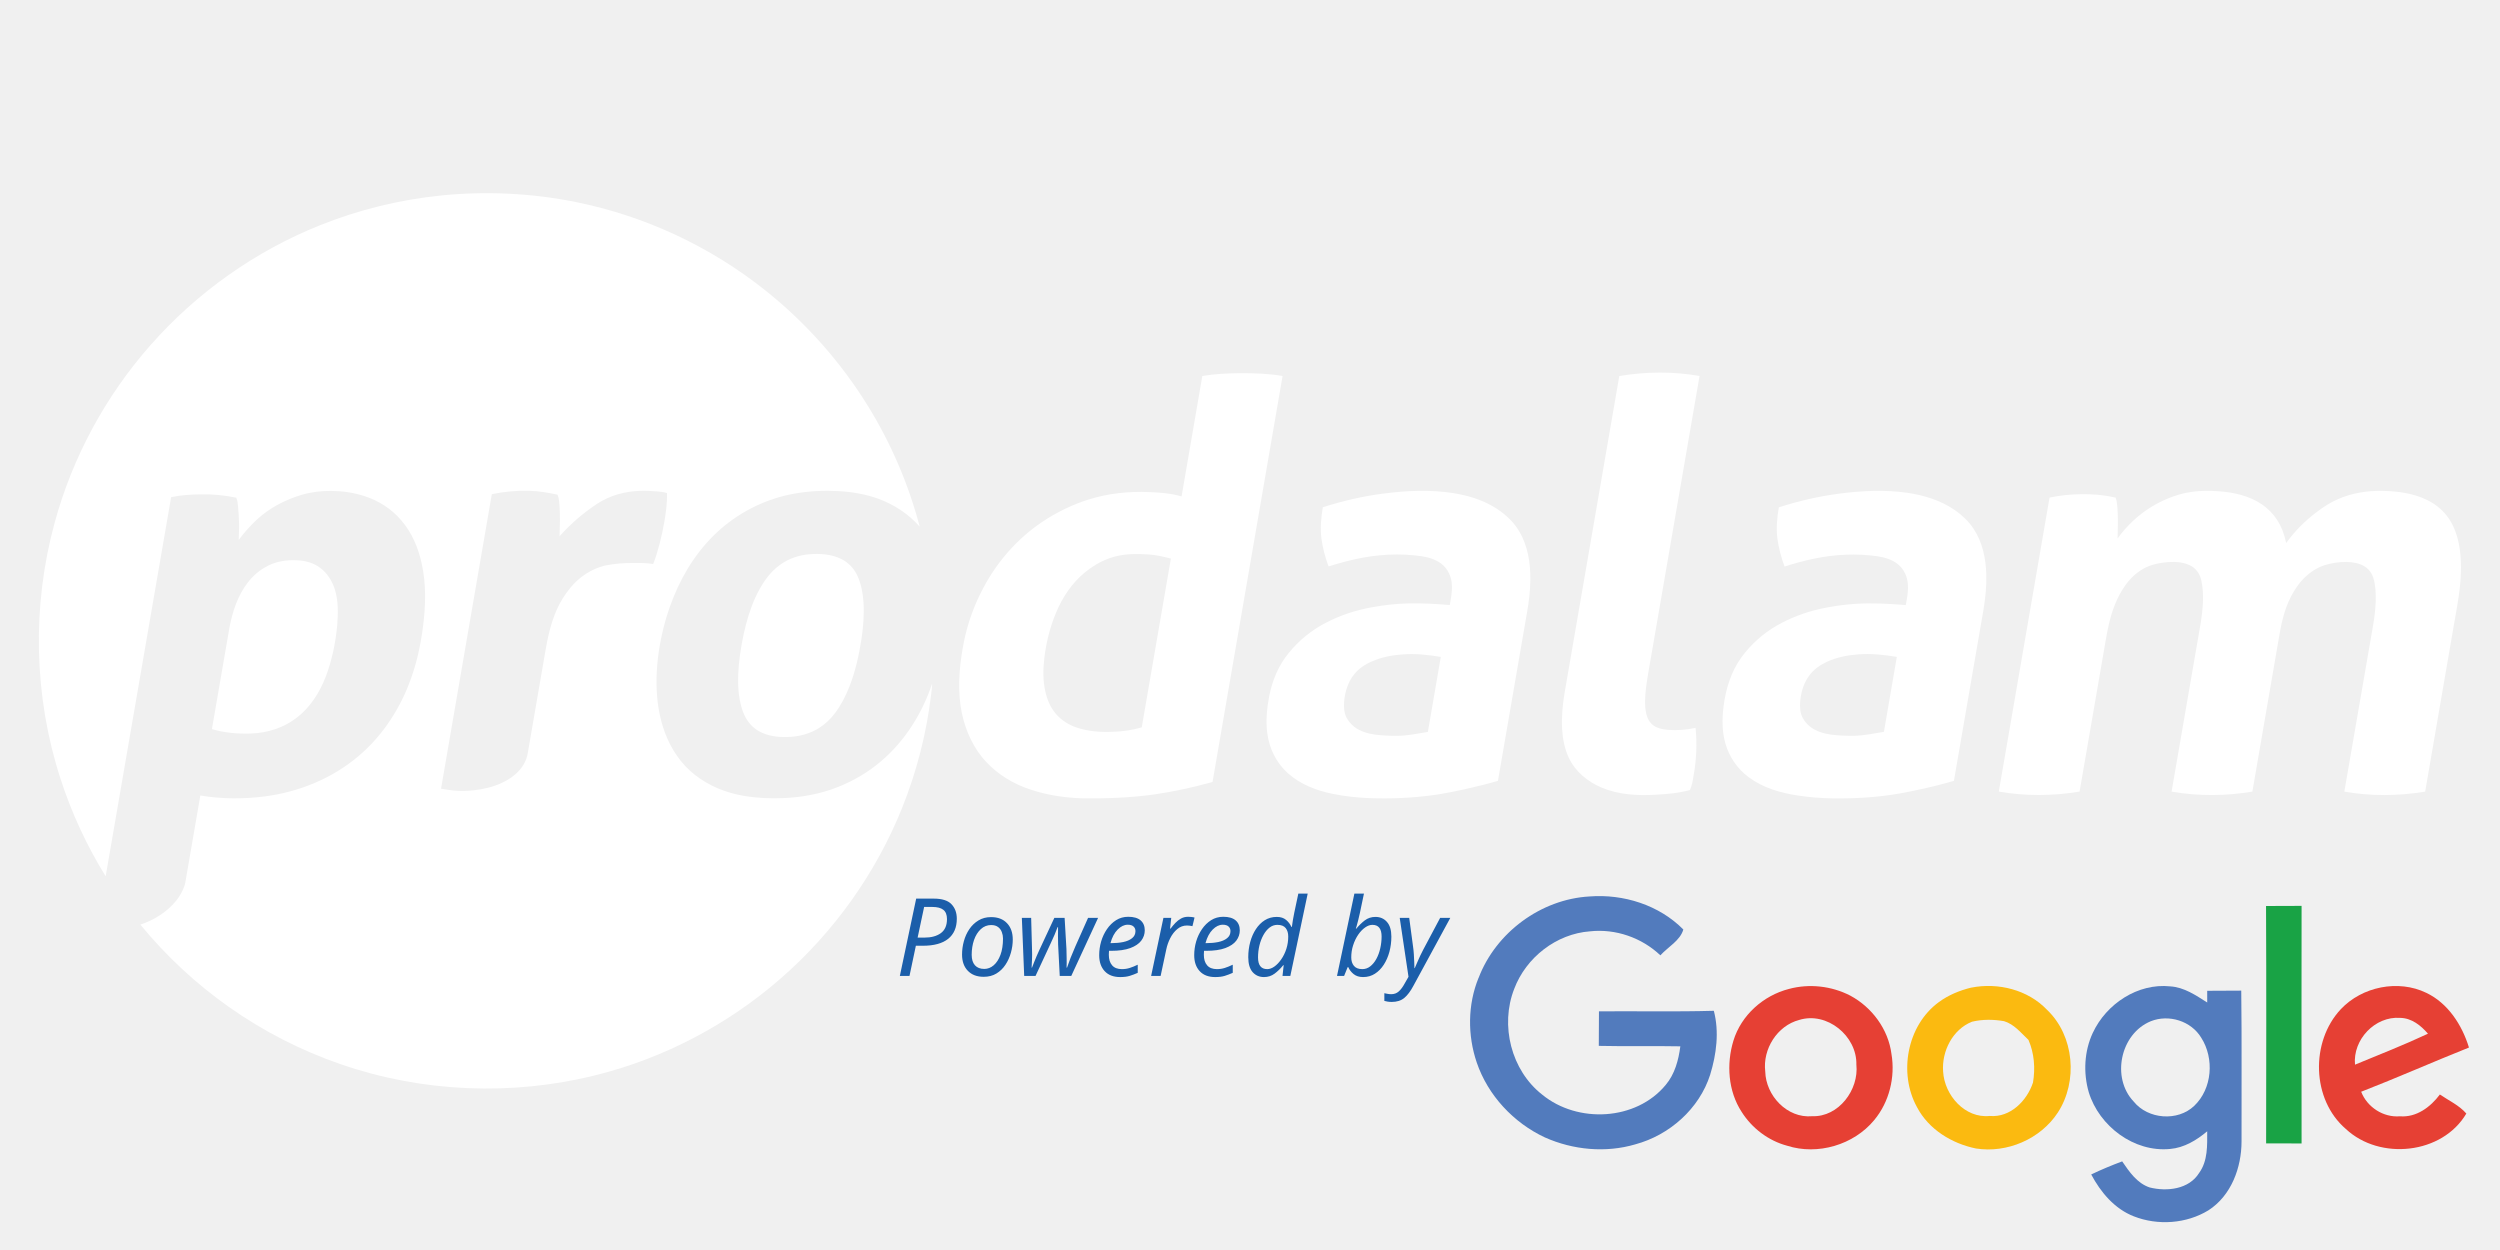
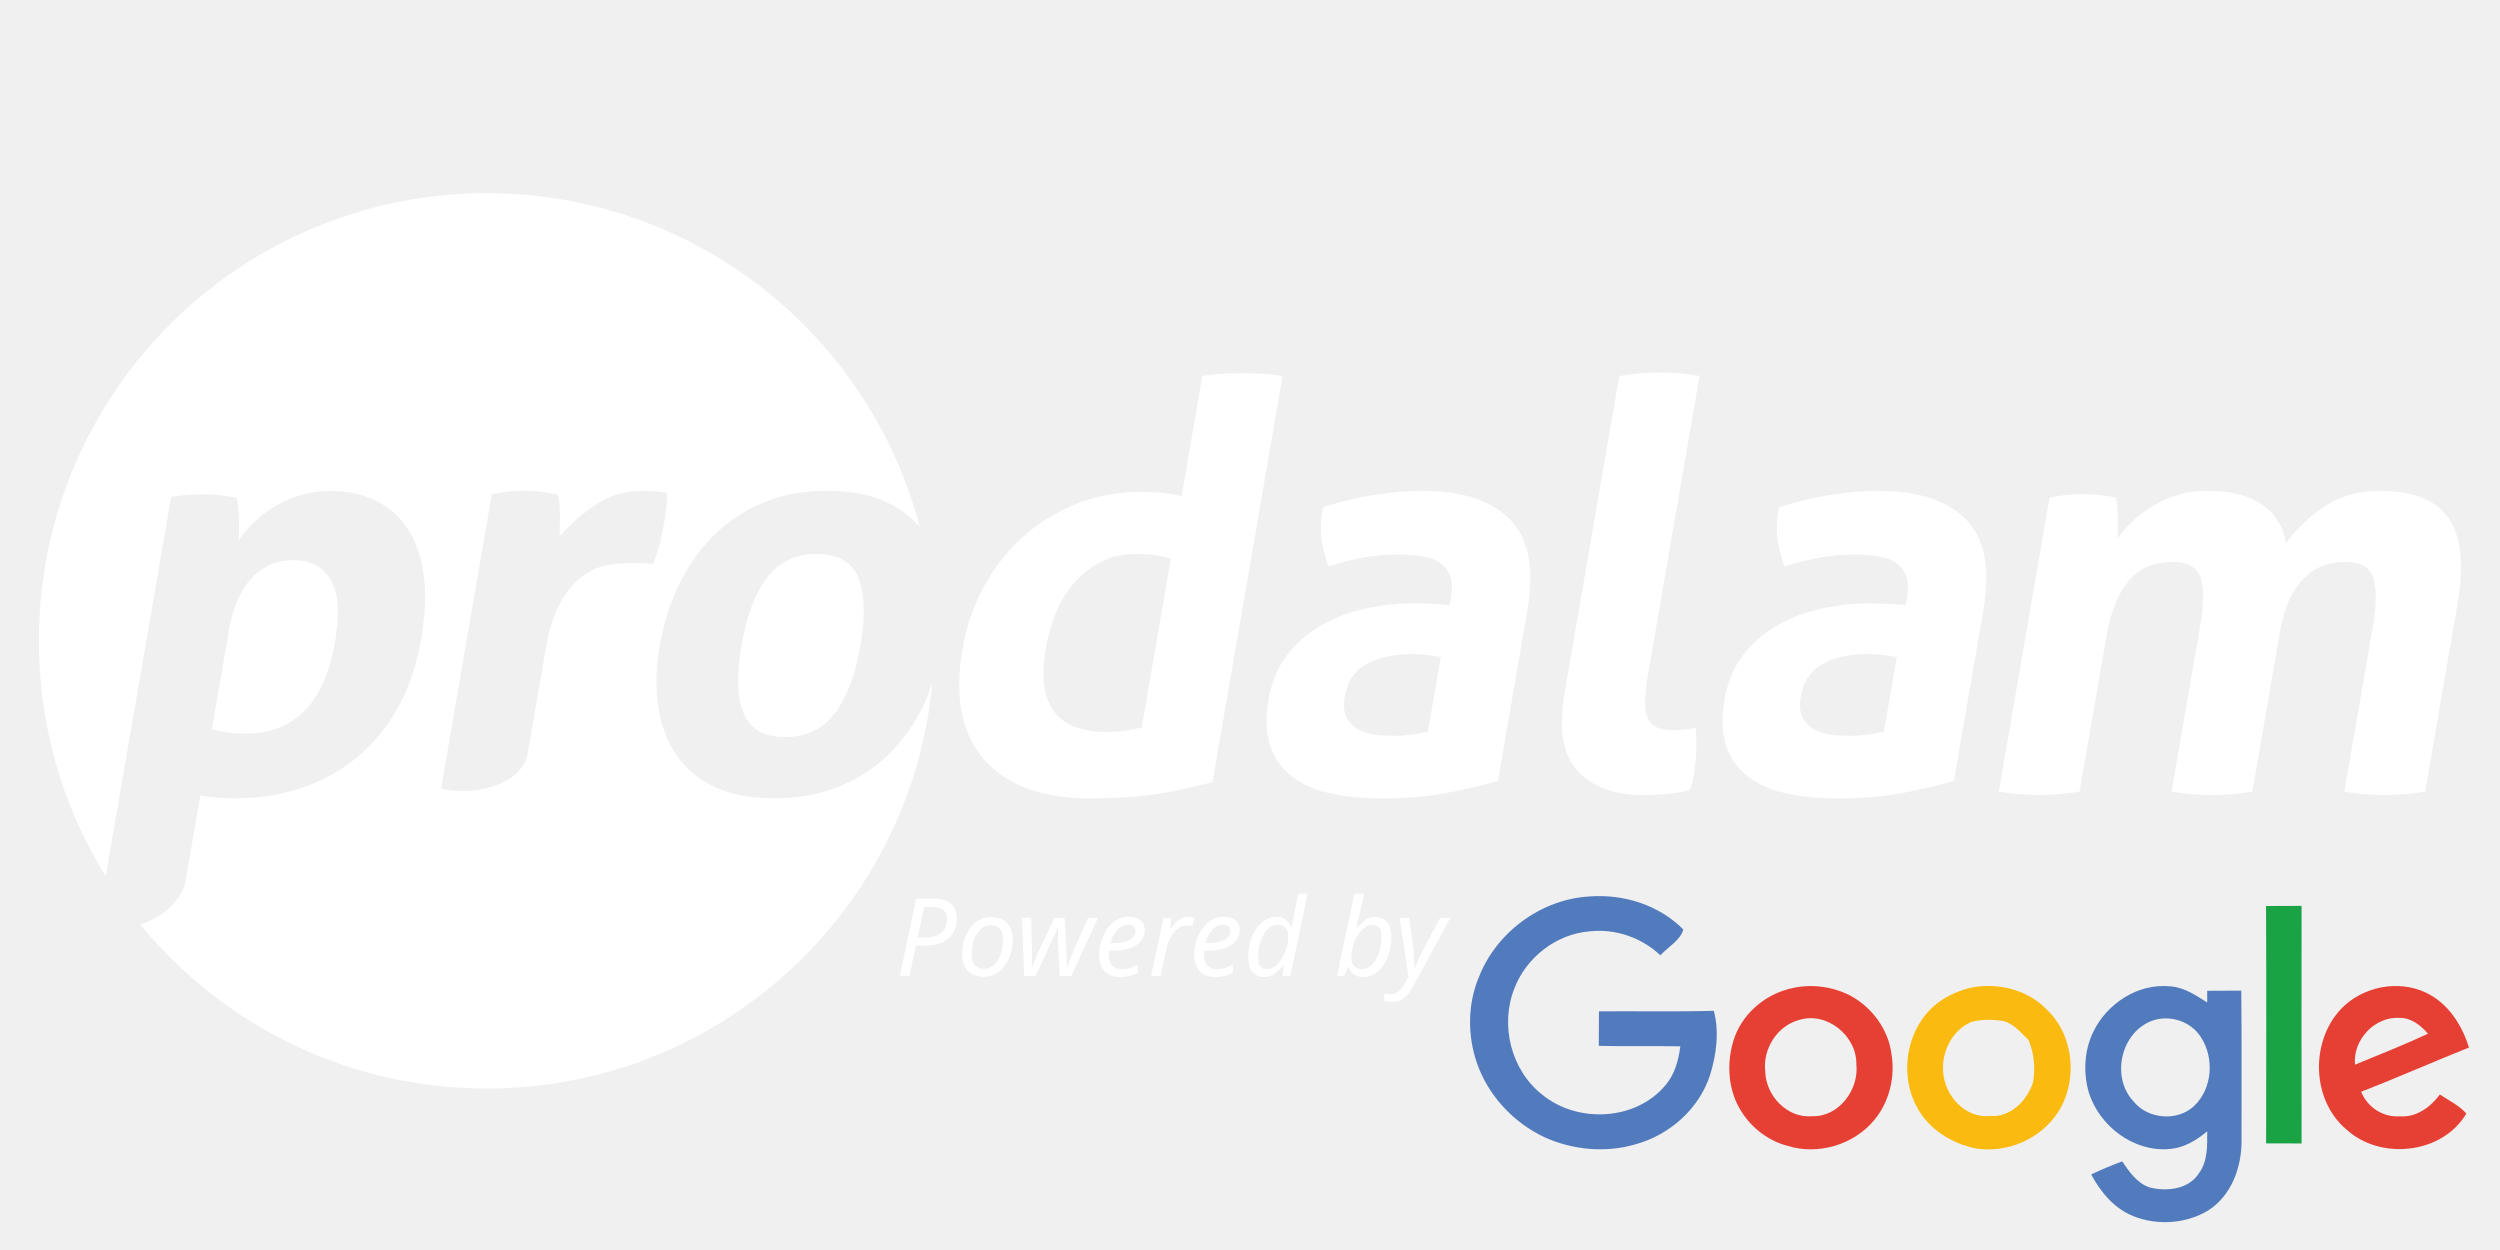
<svg xmlns="http://www.w3.org/2000/svg" id="Capa_1" data-name="Capa 1" viewBox="0 0 600 300">
  <defs>
    <style>
      .cls-1 {
        fill: #e64034;
      }

-       .cls-2 {
-         fill: #1b5eaa;
+       .cls-2, .cls-3 {
+         fill: #fff;
+       }
+ 
+       .cls-3 {
        font-family: Aller-Italic, Aller;
        font-size: 26px;
        font-style: italic;
-       }
- 
-       .cls-3 {
-         fill: #fff;
      }

      .cls-4 {
        fill: #527bbd;
      }

      .cls-5 {
        fill: #fbba10;
      }

      .cls-6 {
        fill: #19a345;
      }
    </style>
  </defs>
  <g>
-     <path class="cls-3" d="M105.9,46.91c10.76-1.08,21.68-.56,32.29,1.58,16.59,3.33,32.33,10.7,45.55,21.25,9.72,7.75,18.09,17.19,24.61,27.77,5.52,8.95,9.71,18.72,12.38,28.89-2.64-3.01-6.08-5.27-9.82-6.66-3.08-1.13-6.35-1.68-9.62-1.87-3.51-.19-7.04-.03-10.5.58-6.53,1.12-12.72,4.1-17.74,8.43-5.09,4.42-8.89,10.19-11.4,16.42-1.31,3.21-2.31,6.54-2.99,9.94-.82,4.09-1.25,8.27-1.05,12.44.17,3.42.75,6.84,1.94,10.06,1.46,3.96,3.88,7.63,7.23,10.23,3.4,2.68,7.53,4.34,11.79,5.04,3.07.53,6.2.66,9.31.54,4.53-.18,9.06-1,13.28-2.69,3.72-1.48,7.22-3.54,10.27-6.14,5.76-4.89,9.91-11.51,12.28-18.66,0,.93-.17,1.86-.26,2.79-1.12,9.29-3.47,18.43-6.97,27.11-6.29,15.66-16.37,29.77-29.09,40.85-12.68,11.08-27.99,19.13-44.33,23.21-20.13,5.06-41.73,4.17-61.35-2.63-9.48-3.27-18.5-7.89-26.7-13.67-7.96-5.6-15.15-12.29-21.32-19.81,3.31-1.11,6.41-3.03,8.61-5.77.82-1.03,1.5-2.19,1.93-3.43.24-.63.31-1.31.43-1.97,1.14-6.61,2.28-13.22,3.42-19.82,5.13.87,10.39.87,15.54.21,8.15-1.07,16.08-4.3,22.37-9.62,5.41-4.55,9.49-10.57,12.07-17.12,1.76-4.43,2.83-9.11,3.44-13.83.66-5.05.83-10.24-.28-15.25-.81-3.78-2.35-7.48-4.91-10.42-2.31-2.74-5.43-4.73-8.84-5.82-2.58-.85-5.29-1.23-8-1.25-2.35-.02-4.7.25-6.96.91-3.98,1.16-7.76,3.12-10.82,5.93-1.61,1.5-3.08,3.15-4.4,4.92.03-1.38.12-2.76.08-4.14-.04-1.24-.12-2.48-.22-3.72-.07-.77-.14-1.55-.44-2.27-2.81-.59-5.69-.87-8.56-.8-2.37.01-4.76.18-7.08.67-5.25,30.33-10.47,60.66-15.71,90.99-4.54-7.33-8.19-15.21-10.84-23.41-6.42-19.77-6.89-41.41-1.4-61.46,4.27-15.7,12.21-30.37,22.97-42.57,11.09-12.62,25.18-22.61,40.79-28.84,9.27-3.71,19.06-6.11,28.99-7.11ZM118.03,118.64c-4.05,23.55-8.13,47.1-12.18,70.65.95.15,1.9.31,2.86.42,1.63.19,3.27.14,4.9-.03,2.34-.25,4.67-.79,6.82-1.78,1.55-.72,3.01-1.68,4.16-2.96,1.04-1.15,1.79-2.57,2.06-4.11,1.4-8.11,2.8-16.22,4.2-24.33.59-3.52,1.37-7.04,2.83-10.31.81-1.8,1.89-3.49,3.13-5.03,2.12-2.64,5.1-4.63,8.4-5.43,2.24-.44,4.53-.65,6.82-.61,1.58-.02,3.17-.02,4.73.25,1.25-3.24,2.05-6.64,2.67-10.06.39-2.3.71-4.63.66-6.98-.8-.24-1.63-.33-2.46-.4-1.36-.1-2.72-.17-4.08-.12-3.59.11-7.19,1.11-10.21,3.08-3.34,2.2-6.4,4.83-9.05,7.82.07-2.39.17-4.77,0-7.16-.08-.95-.1-1.94-.48-2.83-2.24-.47-4.51-.88-6.81-.93-3.01-.09-6.03.21-8.97.81Z" />
-     <path class="cls-3" d="M388.64,90.24c6.36-1.05,12.9-1.13,19.25,0-3.81,22.05-7.61,44.1-11.42,66.15-.48,2.91-1.07,5.8-1.43,8.72-.23,2.07-.4,4.2.08,6.26.26,1.09.83,2.14,1.76,2.78.97.68,2.18.88,3.33,1.01,2.25.19,4.53,0,6.73-.47.37,3.84.21,7.72-.49,11.51-.19,1.15-.36,2.32-.86,3.39-2.7.78-5.52,1-8.31,1.15-4.35.24-8.86,0-12.93-1.73-3.32-1.41-6.32-3.86-7.85-7.18-1-2.13-1.45-4.48-1.59-6.82-.17-2.88.1-5.77.57-8.61,4.38-25.39,8.76-50.77,13.15-76.16Z" />
-     <path class="cls-3" d="M288.56,90.24c2.96-.51,5.97-.64,8.98-.68,3.43,0,6.89.08,10.28.68-5.6,32.48-11.2,64.95-16.81,97.43-4.62,1.3-9.32,2.32-14.07,3.01-5.67.78-11.4.99-17.12.92-4.81-.14-9.63-.94-14.13-2.69-3.86-1.53-7.39-3.98-10.02-7.21-2.84-3.54-4.5-7.92-5.15-12.39-.7-5.16-.16-10.41.86-15.5.92-4.41,2.47-8.69,4.59-12.66,3.34-6.34,8.2-11.9,14.16-15.89,3.43-2.3,7.19-4.14,11.13-5.38,4.68-1.47,9.62-1.99,14.52-1.78,2.62.09,5.27.3,7.8,1.04,1.66-9.64,3.32-19.28,4.98-28.92ZM267.88,133.5c-2.26.54-4.37,1.59-6.26,2.92-3.32,2.33-5.86,5.65-7.58,9.3-1.81,3.87-2.92,8.06-3.41,12.3-.3,2.63-.35,5.33.25,7.93.43,1.94,1.21,3.84,2.52,5.36,1.3,1.53,3.06,2.65,4.96,3.29,2.78.94,5.76,1.16,8.68,1.03,2.36-.05,4.71-.41,6.98-1.06,2.33-13.5,4.66-27.01,6.99-40.51-1.76-.46-3.53-.87-5.35-.99-2.59-.16-5.24-.21-7.77.43Z" />
-     <path class="cls-3" d="M331.98,118.47c5.59-.74,11.31-1,16.9-.11,4.09.66,8.16,2.01,11.49,4.53,1.68,1.27,3.17,2.81,4.24,4.63,2.08,3.48,2.72,7.63,2.67,11.63-.02,2.62-.33,5.23-.79,7.81-2.33,13.48-4.66,26.95-6.98,40.43-2.55.76-5.13,1.39-7.72,1.97-2.55.55-5.1,1.09-7.68,1.45-5.2.72-10.47.94-15.72.73-2.84-.13-5.67-.43-8.46-1-3.93-.78-7.84-2.27-10.85-4.98-2.76-2.46-4.49-5.98-4.94-9.64-.38-2.98-.08-6.01.49-8.95.74-3.71,2.23-7.31,4.66-10.24,2.42-3.01,5.48-5.5,8.92-7.27,3.52-1.84,7.34-3.07,11.25-3.75,2.8-.51,5.63-.82,8.47-.89,3.34-.07,6.68.1,10.01.39.28-1.58.61-3.17.51-4.78-.06-1.95-.94-3.9-2.49-5.11-1.38-1.06-3.1-1.57-4.8-1.83-5.28-.76-10.68-.44-15.87.71-1.62.35-3.23.77-4.81,1.25-.55.14-1.09.38-1.63.47-.81-2.15-1.4-4.38-1.71-6.66-.31-2.5-.08-5.04.34-7.52,4.73-1.51,9.58-2.65,14.51-3.28ZM329.23,158.74c-1.62.71-3.14,1.71-4.24,3.11-1.49,1.84-2.19,4.19-2.4,6.52-.1,1.3-.03,2.66.57,3.84.46.85,1.08,1.61,1.84,2.21,1.43,1.11,3.23,1.62,5,1.89,1.82.21,3.65.31,5.49.29,2.43-.04,4.81-.56,7.2-.94,1.04-6,2.07-12,3.1-18-2.98-.49-6.01-.84-9.04-.61-2.57.17-5.15.65-7.52,1.7Z" />
-     <path class="cls-3" d="M441.51,118.46c5.38-.7,10.86-.96,16.24-.19,4.01.59,8.01,1.81,11.37,4.13,1.74,1.21,3.33,2.68,4.51,4.46,2.17,3.23,2.98,7.18,3.08,11.03.08,2.82-.21,5.64-.67,8.41-2.37,13.7-4.73,27.4-7.1,41.1-4.19,1.24-8.46,2.18-12.75,2.99-5.41.97-10.93,1.3-16.42,1.22-2.72-.05-5.45-.25-8.14-.66-4.23-.63-8.51-1.84-11.97-4.44-2.7-1.99-4.68-4.91-5.58-8.13-.81-2.86-.79-5.88-.43-8.8.51-4.2,1.81-8.39,4.31-11.85,2.25-3.06,5.12-5.65,8.4-7.55,3.3-1.9,6.91-3.26,10.63-4.08,2.75-.6,5.54-1,8.35-1.18,4.01-.25,8.04-.03,12.05.3.28-1.57.61-3.16.51-4.77-.06-1.93-.92-3.87-2.45-5.08-1.41-1.11-3.2-1.62-4.95-1.88-5-.7-10.1-.45-15.03.57-2.43.49-4.83,1.15-7.18,1.91-.81-2.2-1.42-4.49-1.73-6.82-.29-2.46-.06-4.96.36-7.39,4.75-1.53,9.64-2.66,14.6-3.3ZM438.41,158.86c-1.6.72-3.07,1.78-4.13,3.19-1.41,1.84-2.07,4.16-2.25,6.44-.09,1.28,0,2.62.6,3.77.45.82,1.07,1.56,1.8,2.15,1.45,1.13,3.28,1.64,5.07,1.91,1.83.2,3.67.31,5.51.27,2.4-.06,4.76-.55,7.13-.95,1.03-6,2.07-12,3.1-17.99-3.06-.5-6.17-.85-9.27-.6-2.59.19-5.19.71-7.56,1.8Z" />
-     <path class="cls-3" d="M524.88,118.25c2.55-.51,5.18-.53,7.77-.34,3.55.28,7.17,1.09,10.16,3.11,1.44.97,2.69,2.22,3.64,3.67,1.12,1.7,1.83,3.65,2.23,5.65,2.06-2.89,4.61-5.42,7.45-7.54,1.51-1.13,3.1-2.18,4.84-2.94,3.38-1.53,7.13-2.12,10.83-2.05,3.67.07,7.43.57,10.75,2.21,1.77.87,3.37,2.11,4.6,3.66,1.28,1.6,2.13,3.51,2.66,5.48.95,3.59.96,7.36.63,11.04-.33,3.65-1.1,7.24-1.69,10.85-2.24,12.98-4.48,25.96-6.71,38.94-6.41,1.06-12.99,1.13-19.4,0,2.28-13.18,4.56-26.37,6.84-39.55.35-2,.62-4.02.69-6.05.05-1.88-.01-3.8-.55-5.62-.33-1.12-1.04-2.14-2.03-2.77-1.31-.85-2.9-1.1-4.42-1.13-1.81-.03-3.62.26-5.35.8-1.78.59-3.38,1.66-4.73,2.95-1.32,1.29-2.35,2.84-3.21,4.47-1.73,3.28-2.46,6.97-3.05,10.6-2.09,12.1-4.17,24.2-6.26,36.3-6.41,1.06-12.99,1.12-19.39,0,2.32-13.49,4.66-26.99,6.99-40.48.5-3.33.88-6.76.17-10.09-.27-1.38-1.03-2.7-2.24-3.45-1.71-1.07-3.83-1.19-5.79-1.07-2.06.18-4.15.59-5.96,1.63-1.73.99-3.2,2.4-4.34,4.04-1.95,2.77-3.14,6-3.89,9.29-.58,2.51-.94,5.05-1.4,7.58-1.87,10.85-3.75,21.69-5.62,32.54-6.4,1.07-12.99,1.12-19.39,0,4.06-23.52,8.12-47.04,12.18-70.56,2.46-.51,4.98-.79,7.5-.81,2.8-.07,5.61.19,8.35.81.31.81.38,1.68.45,2.54.17,2.42.1,4.84.03,7.26,2.21-3.04,4.99-5.68,8.21-7.63,2.61-1.57,5.47-2.75,8.46-3.36Z" />
-     <path class="cls-3" d="M194.08,133.04c2.67-.24,5.5-.07,7.93,1.17,1.63.83,2.94,2.22,3.72,3.87.95,2.01,1.35,4.23,1.51,6.44.19,2.95-.05,5.92-.49,8.84-.59,3.92-1.47,7.82-2.93,11.52-.89,2.24-2,4.4-3.46,6.32-1.08,1.43-2.41,2.69-3.95,3.62-1.94,1.19-4.19,1.83-6.45,2.01-2.39.17-4.89.03-7.1-.98-1.64-.73-3.02-2.01-3.88-3.59-.97-1.77-1.42-3.77-1.66-5.76-.34-3.06-.14-6.15.26-9.19.45-3.27,1.11-6.53,2.1-9.68.93-2.96,2.18-5.84,3.96-8.39,1.03-1.47,2.27-2.8,3.76-3.82,1.96-1.37,4.29-2.15,6.66-2.39Z" />
-     <path class="cls-3" d="M64.35,135.76c2.15-1.09,4.61-1.42,7-1.29,1.9.1,3.85.58,5.4,1.75,1.81,1.3,3.03,3.28,3.66,5.4.83,2.78.73,5.74.51,8.6-.41,4.15-1.25,8.28-2.74,12.18-1.46,3.79-3.72,7.38-6.99,9.86-3.12,2.43-7.06,3.66-10.99,3.79-3.14.09-6.32-.15-9.34-1.07,1.41-8.14,2.81-16.28,4.22-24.42.73-3.81,1.98-7.64,4.38-10.74,1.3-1.7,2.97-3.12,4.9-4.06Z" />
+     <path class="cls-2" d="M105.9,46.91c10.76-1.08,21.68-.56,32.29,1.58,16.59,3.33,32.33,10.7,45.55,21.25,9.72,7.75,18.09,17.19,24.61,27.77,5.52,8.95,9.71,18.72,12.38,28.89-2.64-3.01-6.08-5.27-9.82-6.66-3.08-1.13-6.35-1.68-9.62-1.87-3.51-.19-7.04-.03-10.5.58-6.53,1.12-12.72,4.1-17.74,8.43-5.09,4.42-8.89,10.19-11.4,16.42-1.31,3.21-2.31,6.54-2.99,9.94-.82,4.09-1.25,8.27-1.05,12.44.17,3.42.75,6.84,1.94,10.06,1.46,3.96,3.88,7.63,7.23,10.23,3.4,2.68,7.53,4.34,11.79,5.04,3.07.53,6.2.66,9.31.54,4.53-.18,9.06-1,13.28-2.69,3.72-1.48,7.22-3.54,10.27-6.14,5.76-4.89,9.91-11.51,12.28-18.66,0,.93-.17,1.86-.26,2.79-1.12,9.29-3.47,18.43-6.97,27.11-6.29,15.66-16.37,29.77-29.09,40.85-12.68,11.08-27.99,19.13-44.33,23.21-20.13,5.06-41.73,4.17-61.35-2.63-9.48-3.27-18.5-7.89-26.7-13.67-7.96-5.6-15.15-12.29-21.32-19.81,3.31-1.11,6.41-3.03,8.61-5.77.82-1.03,1.5-2.19,1.93-3.43.24-.63.31-1.31.43-1.97,1.14-6.61,2.28-13.22,3.42-19.82,5.13.87,10.39.87,15.54.21,8.15-1.07,16.08-4.3,22.37-9.62,5.41-4.55,9.49-10.57,12.07-17.12,1.76-4.43,2.83-9.11,3.44-13.83.66-5.05.83-10.24-.28-15.25-.81-3.78-2.35-7.48-4.91-10.42-2.31-2.74-5.43-4.73-8.84-5.82-2.58-.85-5.29-1.23-8-1.25-2.35-.02-4.7.25-6.96.91-3.98,1.16-7.76,3.12-10.82,5.93-1.61,1.5-3.08,3.15-4.4,4.92.03-1.38.12-2.76.08-4.14-.04-1.24-.12-2.48-.22-3.72-.07-.77-.14-1.55-.44-2.27-2.81-.59-5.69-.87-8.56-.8-2.37.01-4.76.18-7.08.67-5.25,30.33-10.47,60.66-15.71,90.99-4.54-7.33-8.19-15.21-10.84-23.41-6.42-19.77-6.89-41.41-1.4-61.46,4.27-15.7,12.21-30.37,22.97-42.57,11.09-12.62,25.18-22.61,40.79-28.84,9.27-3.71,19.06-6.11,28.99-7.11ZM118.03,118.64c-4.05,23.55-8.13,47.1-12.18,70.65.95.15,1.9.31,2.86.42,1.63.19,3.27.14,4.9-.03,2.34-.25,4.67-.79,6.82-1.78,1.55-.72,3.01-1.68,4.16-2.96,1.04-1.15,1.79-2.57,2.06-4.11,1.4-8.11,2.8-16.22,4.2-24.33.59-3.52,1.37-7.04,2.83-10.31.81-1.8,1.89-3.49,3.13-5.03,2.12-2.64,5.1-4.63,8.4-5.43,2.24-.44,4.53-.65,6.82-.61,1.58-.02,3.17-.02,4.73.25,1.25-3.24,2.05-6.64,2.67-10.06.39-2.3.71-4.63.66-6.98-.8-.24-1.63-.33-2.46-.4-1.36-.1-2.72-.17-4.08-.12-3.59.11-7.19,1.11-10.21,3.08-3.34,2.2-6.4,4.83-9.05,7.82.07-2.39.17-4.77,0-7.16-.08-.95-.1-1.94-.48-2.83-2.24-.47-4.51-.88-6.81-.93-3.01-.09-6.03.21-8.97.81Z" />
+     <path class="cls-2" d="M388.64,90.24c6.36-1.05,12.9-1.13,19.25,0-3.81,22.05-7.61,44.1-11.42,66.15-.48,2.91-1.07,5.8-1.43,8.72-.23,2.07-.4,4.2.08,6.26.26,1.09.83,2.14,1.76,2.78.97.68,2.18.88,3.33,1.01,2.25.19,4.53,0,6.73-.47.37,3.84.21,7.72-.49,11.51-.19,1.15-.36,2.32-.86,3.39-2.7.78-5.52,1-8.31,1.15-4.35.24-8.86,0-12.93-1.73-3.32-1.41-6.32-3.86-7.85-7.18-1-2.13-1.45-4.48-1.59-6.82-.17-2.88.1-5.77.57-8.61,4.38-25.39,8.76-50.77,13.15-76.16Z" />
+     <path class="cls-2" d="M288.56,90.24c2.96-.51,5.97-.64,8.98-.68,3.43,0,6.89.08,10.28.68-5.6,32.48-11.2,64.95-16.81,97.43-4.62,1.3-9.32,2.32-14.07,3.01-5.67.78-11.4.99-17.12.92-4.81-.14-9.63-.94-14.13-2.69-3.86-1.53-7.39-3.98-10.02-7.21-2.84-3.54-4.5-7.92-5.15-12.39-.7-5.16-.16-10.41.86-15.5.92-4.41,2.47-8.69,4.59-12.66,3.34-6.34,8.2-11.9,14.16-15.89,3.43-2.3,7.19-4.14,11.13-5.38,4.68-1.47,9.62-1.99,14.52-1.78,2.62.09,5.27.3,7.8,1.04,1.66-9.64,3.32-19.28,4.98-28.92ZM267.88,133.5c-2.26.54-4.37,1.59-6.26,2.92-3.32,2.33-5.86,5.65-7.58,9.3-1.81,3.87-2.92,8.06-3.41,12.3-.3,2.63-.35,5.33.25,7.93.43,1.94,1.21,3.84,2.52,5.36,1.3,1.53,3.06,2.65,4.96,3.29,2.78.94,5.76,1.16,8.68,1.03,2.36-.05,4.71-.41,6.98-1.06,2.33-13.5,4.66-27.01,6.99-40.51-1.76-.46-3.53-.87-5.35-.99-2.59-.16-5.24-.21-7.77.43Z" />
+     <path class="cls-2" d="M331.98,118.47c5.59-.74,11.31-1,16.9-.11,4.09.66,8.16,2.01,11.49,4.53,1.68,1.27,3.17,2.81,4.24,4.63,2.08,3.48,2.72,7.63,2.67,11.63-.02,2.62-.33,5.23-.79,7.81-2.33,13.48-4.66,26.95-6.98,40.43-2.55.76-5.13,1.39-7.72,1.97-2.55.55-5.1,1.09-7.68,1.45-5.2.72-10.47.94-15.72.73-2.84-.13-5.67-.43-8.46-1-3.93-.78-7.84-2.27-10.85-4.98-2.76-2.46-4.49-5.98-4.94-9.64-.38-2.98-.08-6.01.49-8.95.74-3.71,2.23-7.31,4.66-10.24,2.42-3.01,5.48-5.5,8.92-7.27,3.52-1.84,7.34-3.07,11.25-3.75,2.8-.51,5.63-.82,8.47-.89,3.34-.07,6.68.1,10.01.39.28-1.58.61-3.17.51-4.78-.06-1.95-.94-3.9-2.49-5.11-1.38-1.06-3.1-1.57-4.8-1.83-5.28-.76-10.68-.44-15.87.71-1.62.35-3.23.77-4.81,1.25-.55.14-1.09.38-1.63.47-.81-2.15-1.4-4.38-1.71-6.66-.31-2.5-.08-5.04.34-7.52,4.73-1.51,9.58-2.65,14.51-3.28ZM329.23,158.74c-1.62.71-3.14,1.71-4.24,3.11-1.49,1.84-2.19,4.19-2.4,6.52-.1,1.3-.03,2.66.57,3.84.46.85,1.08,1.61,1.84,2.21,1.43,1.11,3.23,1.62,5,1.89,1.82.21,3.65.31,5.49.29,2.43-.04,4.81-.56,7.2-.94,1.04-6,2.07-12,3.1-18-2.98-.49-6.01-.84-9.04-.61-2.57.17-5.15.65-7.52,1.7Z" />
+     <path class="cls-2" d="M441.51,118.46c5.38-.7,10.86-.96,16.24-.19,4.01.59,8.01,1.81,11.37,4.13,1.74,1.21,3.33,2.68,4.51,4.46,2.17,3.23,2.98,7.18,3.08,11.03.08,2.82-.21,5.64-.67,8.41-2.37,13.7-4.73,27.4-7.1,41.1-4.19,1.24-8.46,2.18-12.75,2.99-5.41.97-10.93,1.3-16.42,1.22-2.72-.05-5.45-.25-8.14-.66-4.23-.63-8.51-1.84-11.97-4.44-2.7-1.99-4.68-4.91-5.58-8.13-.81-2.86-.79-5.88-.43-8.8.51-4.2,1.81-8.39,4.31-11.85,2.25-3.06,5.12-5.65,8.4-7.55,3.3-1.9,6.91-3.26,10.63-4.08,2.75-.6,5.54-1,8.35-1.18,4.01-.25,8.04-.03,12.05.3.28-1.57.61-3.16.51-4.77-.06-1.93-.92-3.87-2.45-5.08-1.41-1.11-3.2-1.62-4.95-1.88-5-.7-10.1-.45-15.03.57-2.43.49-4.83,1.15-7.18,1.91-.81-2.2-1.42-4.49-1.73-6.82-.29-2.46-.06-4.96.36-7.39,4.75-1.53,9.64-2.66,14.6-3.3ZM438.41,158.86c-1.6.72-3.07,1.78-4.13,3.19-1.41,1.84-2.07,4.16-2.25,6.44-.09,1.28,0,2.62.6,3.77.45.82,1.07,1.56,1.8,2.15,1.45,1.13,3.28,1.64,5.07,1.91,1.83.2,3.67.31,5.51.27,2.4-.06,4.76-.55,7.13-.95,1.03-6,2.07-12,3.1-17.99-3.06-.5-6.17-.85-9.27-.6-2.59.19-5.19.71-7.56,1.8Z" />
+     <path class="cls-2" d="M524.88,118.25c2.55-.51,5.18-.53,7.77-.34,3.55.28,7.17,1.09,10.16,3.11,1.44.97,2.69,2.22,3.64,3.67,1.12,1.7,1.83,3.65,2.23,5.65,2.06-2.89,4.61-5.42,7.45-7.54,1.51-1.13,3.1-2.18,4.84-2.94,3.38-1.53,7.13-2.12,10.83-2.05,3.67.07,7.43.57,10.75,2.21,1.77.87,3.37,2.11,4.6,3.66,1.28,1.6,2.13,3.51,2.66,5.48.95,3.59.96,7.36.63,11.04-.33,3.65-1.1,7.24-1.69,10.85-2.24,12.98-4.48,25.96-6.71,38.94-6.41,1.06-12.99,1.13-19.4,0,2.28-13.18,4.56-26.37,6.84-39.55.35-2,.62-4.02.69-6.05.05-1.88-.01-3.8-.55-5.62-.33-1.12-1.04-2.14-2.03-2.77-1.31-.85-2.9-1.1-4.42-1.13-1.81-.03-3.62.26-5.35.8-1.78.59-3.38,1.66-4.73,2.95-1.32,1.29-2.35,2.84-3.21,4.47-1.73,3.28-2.46,6.97-3.05,10.6-2.09,12.1-4.17,24.2-6.26,36.3-6.41,1.06-12.99,1.12-19.39,0,2.32-13.49,4.66-26.99,6.99-40.48.5-3.33.88-6.76.17-10.09-.27-1.38-1.03-2.7-2.24-3.45-1.71-1.07-3.83-1.19-5.79-1.07-2.06.18-4.15.59-5.96,1.63-1.73.99-3.2,2.4-4.34,4.04-1.95,2.77-3.14,6-3.89,9.29-.58,2.51-.94,5.05-1.4,7.58-1.87,10.85-3.75,21.69-5.62,32.54-6.4,1.07-12.99,1.12-19.39,0,4.06-23.52,8.12-47.04,12.18-70.56,2.46-.51,4.98-.79,7.5-.81,2.8-.07,5.61.19,8.35.81.31.81.38,1.68.45,2.54.17,2.42.1,4.84.03,7.26,2.21-3.04,4.99-5.68,8.21-7.63,2.61-1.57,5.47-2.75,8.46-3.36Z" />
+     <path class="cls-2" d="M194.08,133.04c2.67-.24,5.5-.07,7.93,1.17,1.63.83,2.94,2.22,3.72,3.87.95,2.01,1.35,4.23,1.51,6.44.19,2.95-.05,5.92-.49,8.84-.59,3.92-1.47,7.82-2.93,11.52-.89,2.24-2,4.4-3.46,6.32-1.08,1.43-2.41,2.69-3.95,3.62-1.94,1.19-4.19,1.83-6.45,2.01-2.39.17-4.89.03-7.1-.98-1.64-.73-3.02-2.01-3.88-3.59-.97-1.77-1.42-3.77-1.66-5.76-.34-3.06-.14-6.15.26-9.19.45-3.27,1.11-6.53,2.1-9.68.93-2.96,2.18-5.84,3.96-8.39,1.03-1.47,2.27-2.8,3.76-3.82,1.96-1.37,4.29-2.15,6.66-2.39Z" />
+     <path class="cls-2" d="M64.35,135.76c2.15-1.09,4.61-1.42,7-1.29,1.9.1,3.85.58,5.4,1.75,1.81,1.3,3.03,3.28,3.66,5.4.83,2.78.73,5.74.51,8.6-.41,4.15-1.25,8.28-2.74,12.18-1.46,3.79-3.72,7.38-6.99,9.86-3.12,2.43-7.06,3.66-10.99,3.79-3.14.09-6.32-.15-9.34-1.07,1.41-8.14,2.81-16.28,4.22-24.42.73-3.81,1.98-7.64,4.38-10.74,1.3-1.7,2.97-3.12,4.9-4.06Z" />
  </g>
  <g>
    <path class="cls-4" d="M354.87,234.68c4.15-10.88,14.96-18.88,26.61-19.53,8.16-.63,16.71,2.05,22.52,7.93-.74,2.65-3.7,4.19-5.51,6.2-4.47-4.24-10.74-6.43-16.88-5.76-8.08.59-15.36,6.27-18.2,13.81-3.43,8.75-.73,19.57,6.73,25.39,8.49,6.96,22.52,6.28,29.63-2.34,2.19-2.6,3.08-5.96,3.51-9.26-6.53-.13-13.05.04-19.57-.11.02-2.76.03-5.52.04-8.29,9.19-.07,18.38.13,27.57-.13,1.32,5.06.63,10.41-.88,15.34-2.61,8.18-9.77,14.51-17.99,16.72-7.11,2.09-14.91,1.34-21.66-1.66-7.53-3.51-13.68-10.08-16.37-17.98-2.23-6.55-2.19-13.91.44-20.34Z" />
    <path class="cls-4" d="M502.28,247.87c3.23-6.94,10.81-11.97,18.59-11.14,3.33.21,6.13,2.14,8.86,3.87,0-.7,0-2.11,0-2.81,2.72-.02,5.44-.03,8.17-.04.15,12.06.04,24.11.07,36.17,0,6.3-2.46,13.02-7.94,16.55-5.29,3.24-12.17,3.71-17.92,1.45-4.62-1.8-7.94-5.77-10.22-10.05,2.42-1.17,4.91-2.19,7.43-3.14,1.72,2.5,3.57,5.25,6.6,6.26,4.13,1.03,9.43.46,11.87-3.48,2.11-2.9,1.94-6.61,1.94-10-2.55,2.14-5.52,3.95-8.9,4.24-8.66.85-17.03-5.46-19.53-13.62-1.34-4.67-1.09-9.85.98-14.27ZM516.18,245.1c-7.31,3-9.53,13.58-4.08,19.29,3.44,4.25,10.54,4.81,14.51,1.02,4.34-4.13,4.86-11.38,1.69-16.35-2.42-4.03-7.79-5.7-12.12-3.96Z" />
    <path class="cls-6" d="M543.86,217.44c2.84,0,5.67,0,8.52-.03-.02,19.01-.03,38.02,0,57.02-2.85,0-5.68,0-8.51-.02.03-18.99.07-37.98-.02-56.97Z" />
    <path class="cls-5" d="M473.11,237.03c6.42-1.27,13.59.5,18.17,5.32,6.56,6.22,7.48,17.2,2.58,24.69-4.15,6.34-12.17,9.77-19.62,8.6-5.79-1.18-11.38-4.59-14.17-9.94-4.48-8.15-2.39-19.55,5.19-25.15,2.33-1.73,5.06-2.85,7.85-3.53ZM466.35,257.19c.32,5.64,5.22,11.27,11.19,10.64,4.92.44,8.95-3.65,10.38-8.03.58-3.43.3-7.01-1.08-10.21-1.79-1.69-3.43-3.78-5.87-4.51-2.53-.44-5.18-.47-7.68.13-4.67,1.84-7.32,7.13-6.94,11.99Z" />
    <path class="cls-1" d="M561.81,242.19c5.11-5.41,13.77-7.17,20.5-3.91,5.22,2.49,8.59,7.73,10.24,13.13-8.65,3.45-17.18,7.23-25.87,10.61,1.44,3.7,5.32,6.22,9.3,5.89,3.96.32,7.33-2.21,9.59-5.23,2.14,1.46,4.62,2.58,6.35,4.57-5.76,9.79-20.76,11.34-28.92,3.7-8.24-7.07-8.52-20.96-1.19-28.76ZM565.2,255.52c5.86-2.42,11.77-4.74,17.51-7.43-1.71-1.99-3.91-3.75-6.67-3.8-6.06-.44-11.4,5.23-10.84,11.23Z" />
    <path class="cls-1" d="M429.36,237.34c4.87-1.31,10.21-.71,14.69,1.6,5.22,2.79,9.15,8.09,9.9,14.01.95,5.56-.53,11.57-4.17,15.91-4.91,5.92-13.53,8.46-20.85,6.12-4.51-1.2-8.47-4.21-10.95-8.15-3.24-4.98-3.67-11.46-1.96-17.06,1.87-6.13,7.18-10.85,13.34-12.43ZM431.8,244.79c-5.3,1.39-8.79,7.02-8.14,12.37.13,5.8,5.27,11.28,11.26,10.73,6.37.23,11.25-6.35,10.61-12.39.16-6.87-7.06-12.79-13.74-10.71Z" />
  </g>
-   <text class="cls-2" transform="translate(214.9 234.23)">
+   <text class="cls-3" transform="translate(214.9 234.23)">
    <tspan x="0" y="0">Powered by</tspan>
  </text>
</svg>
